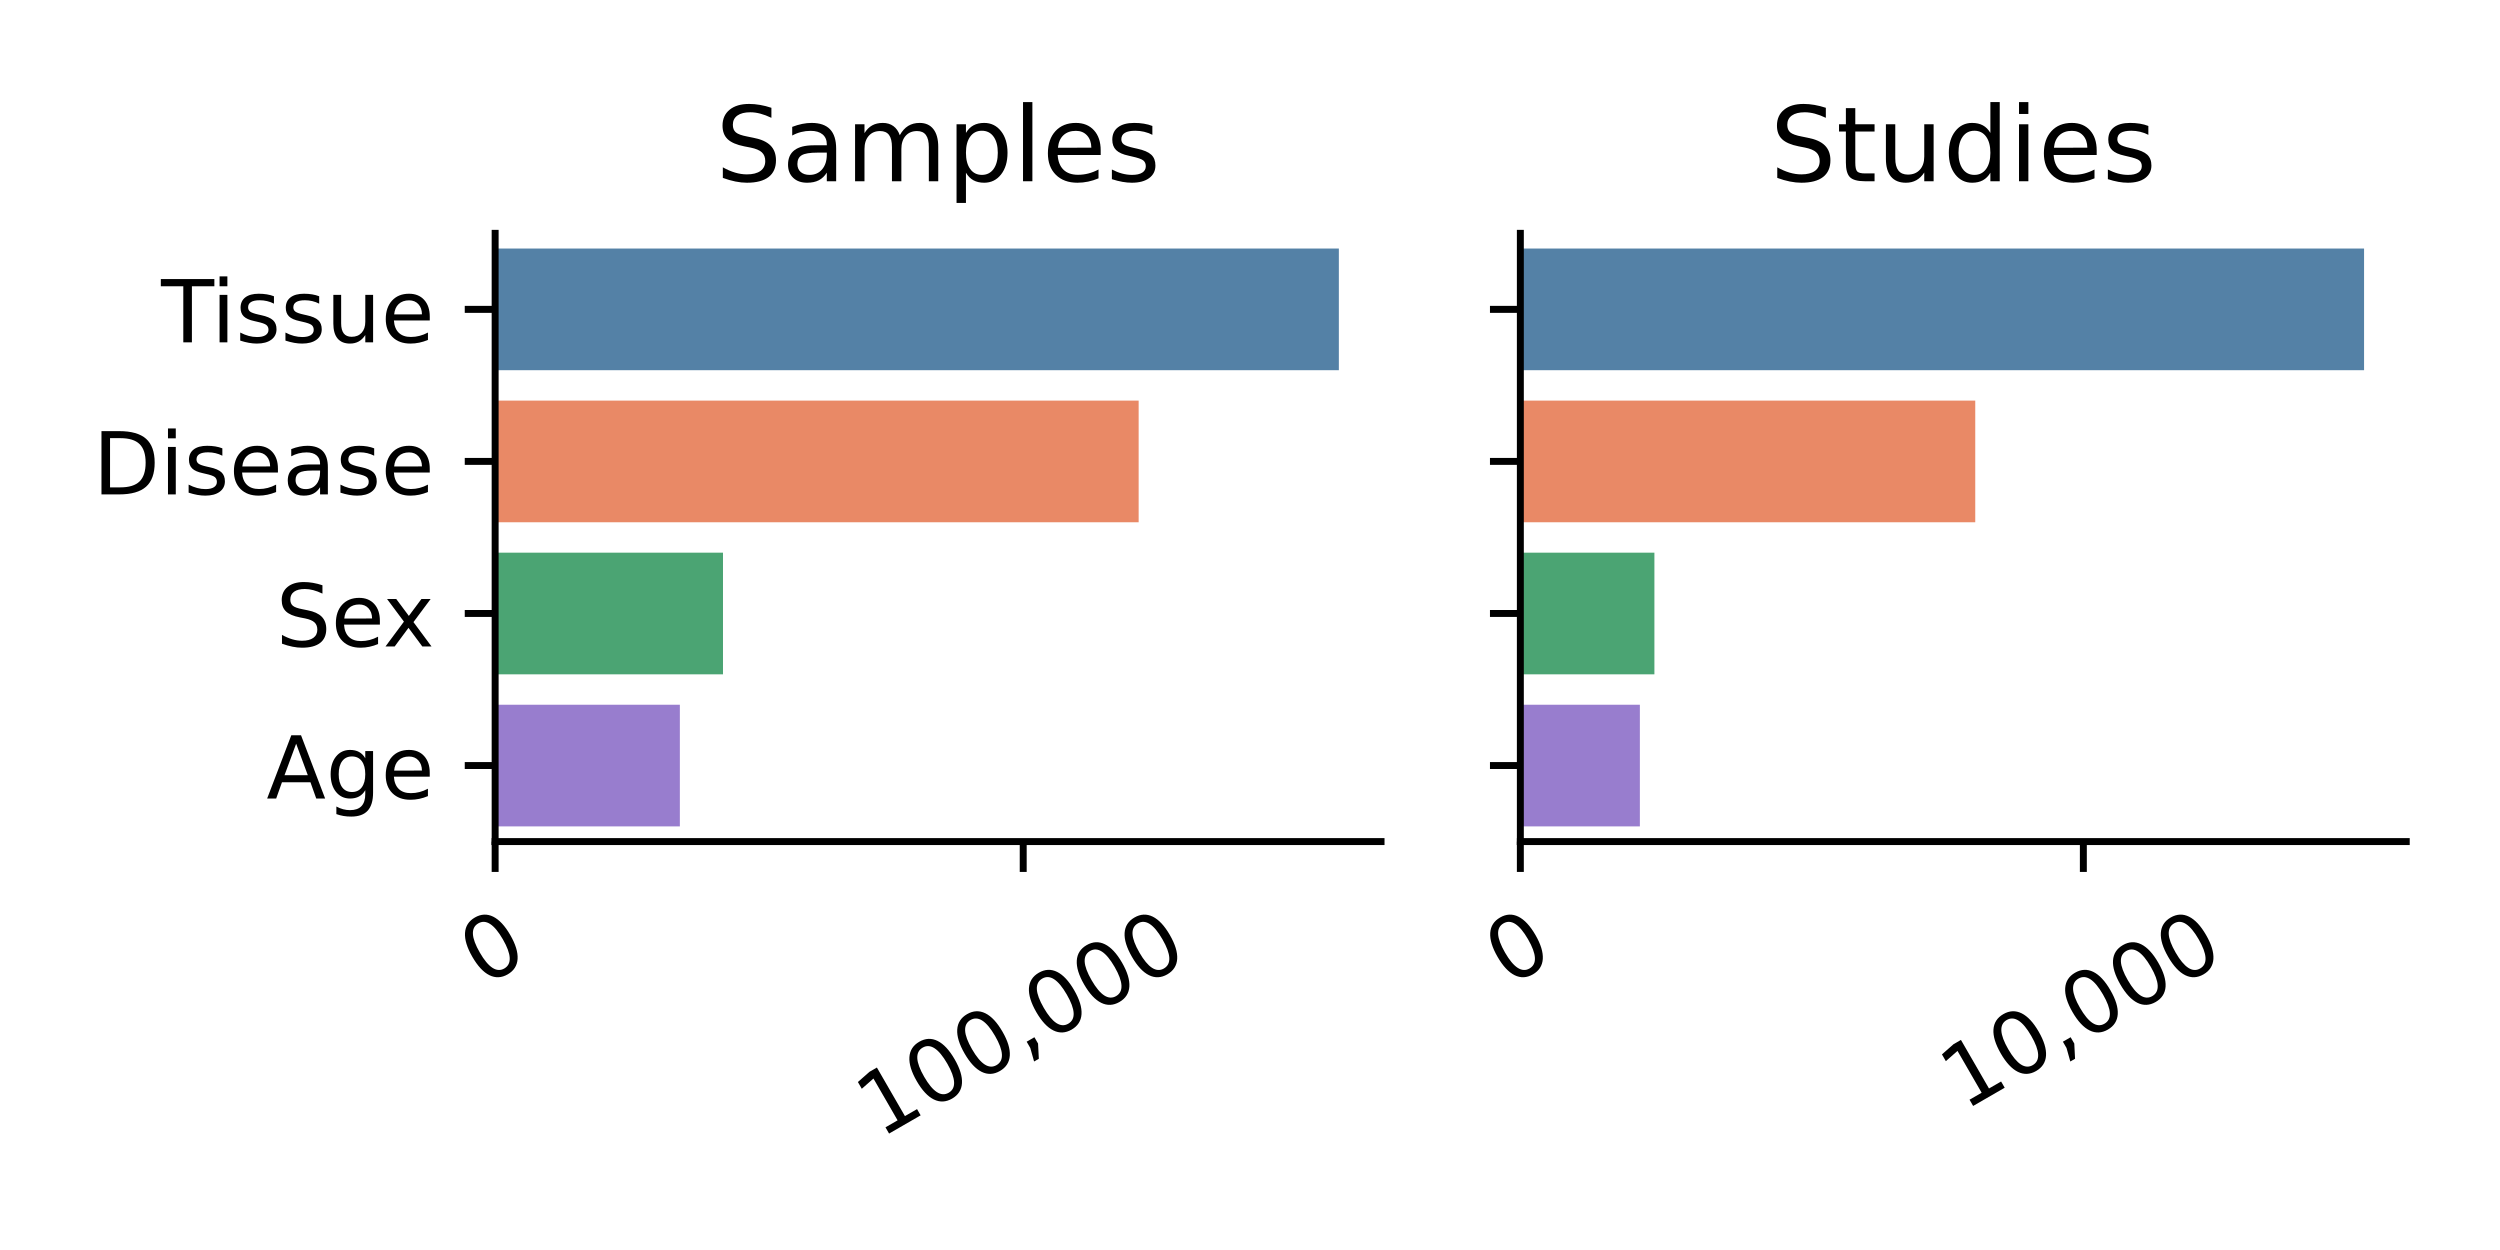
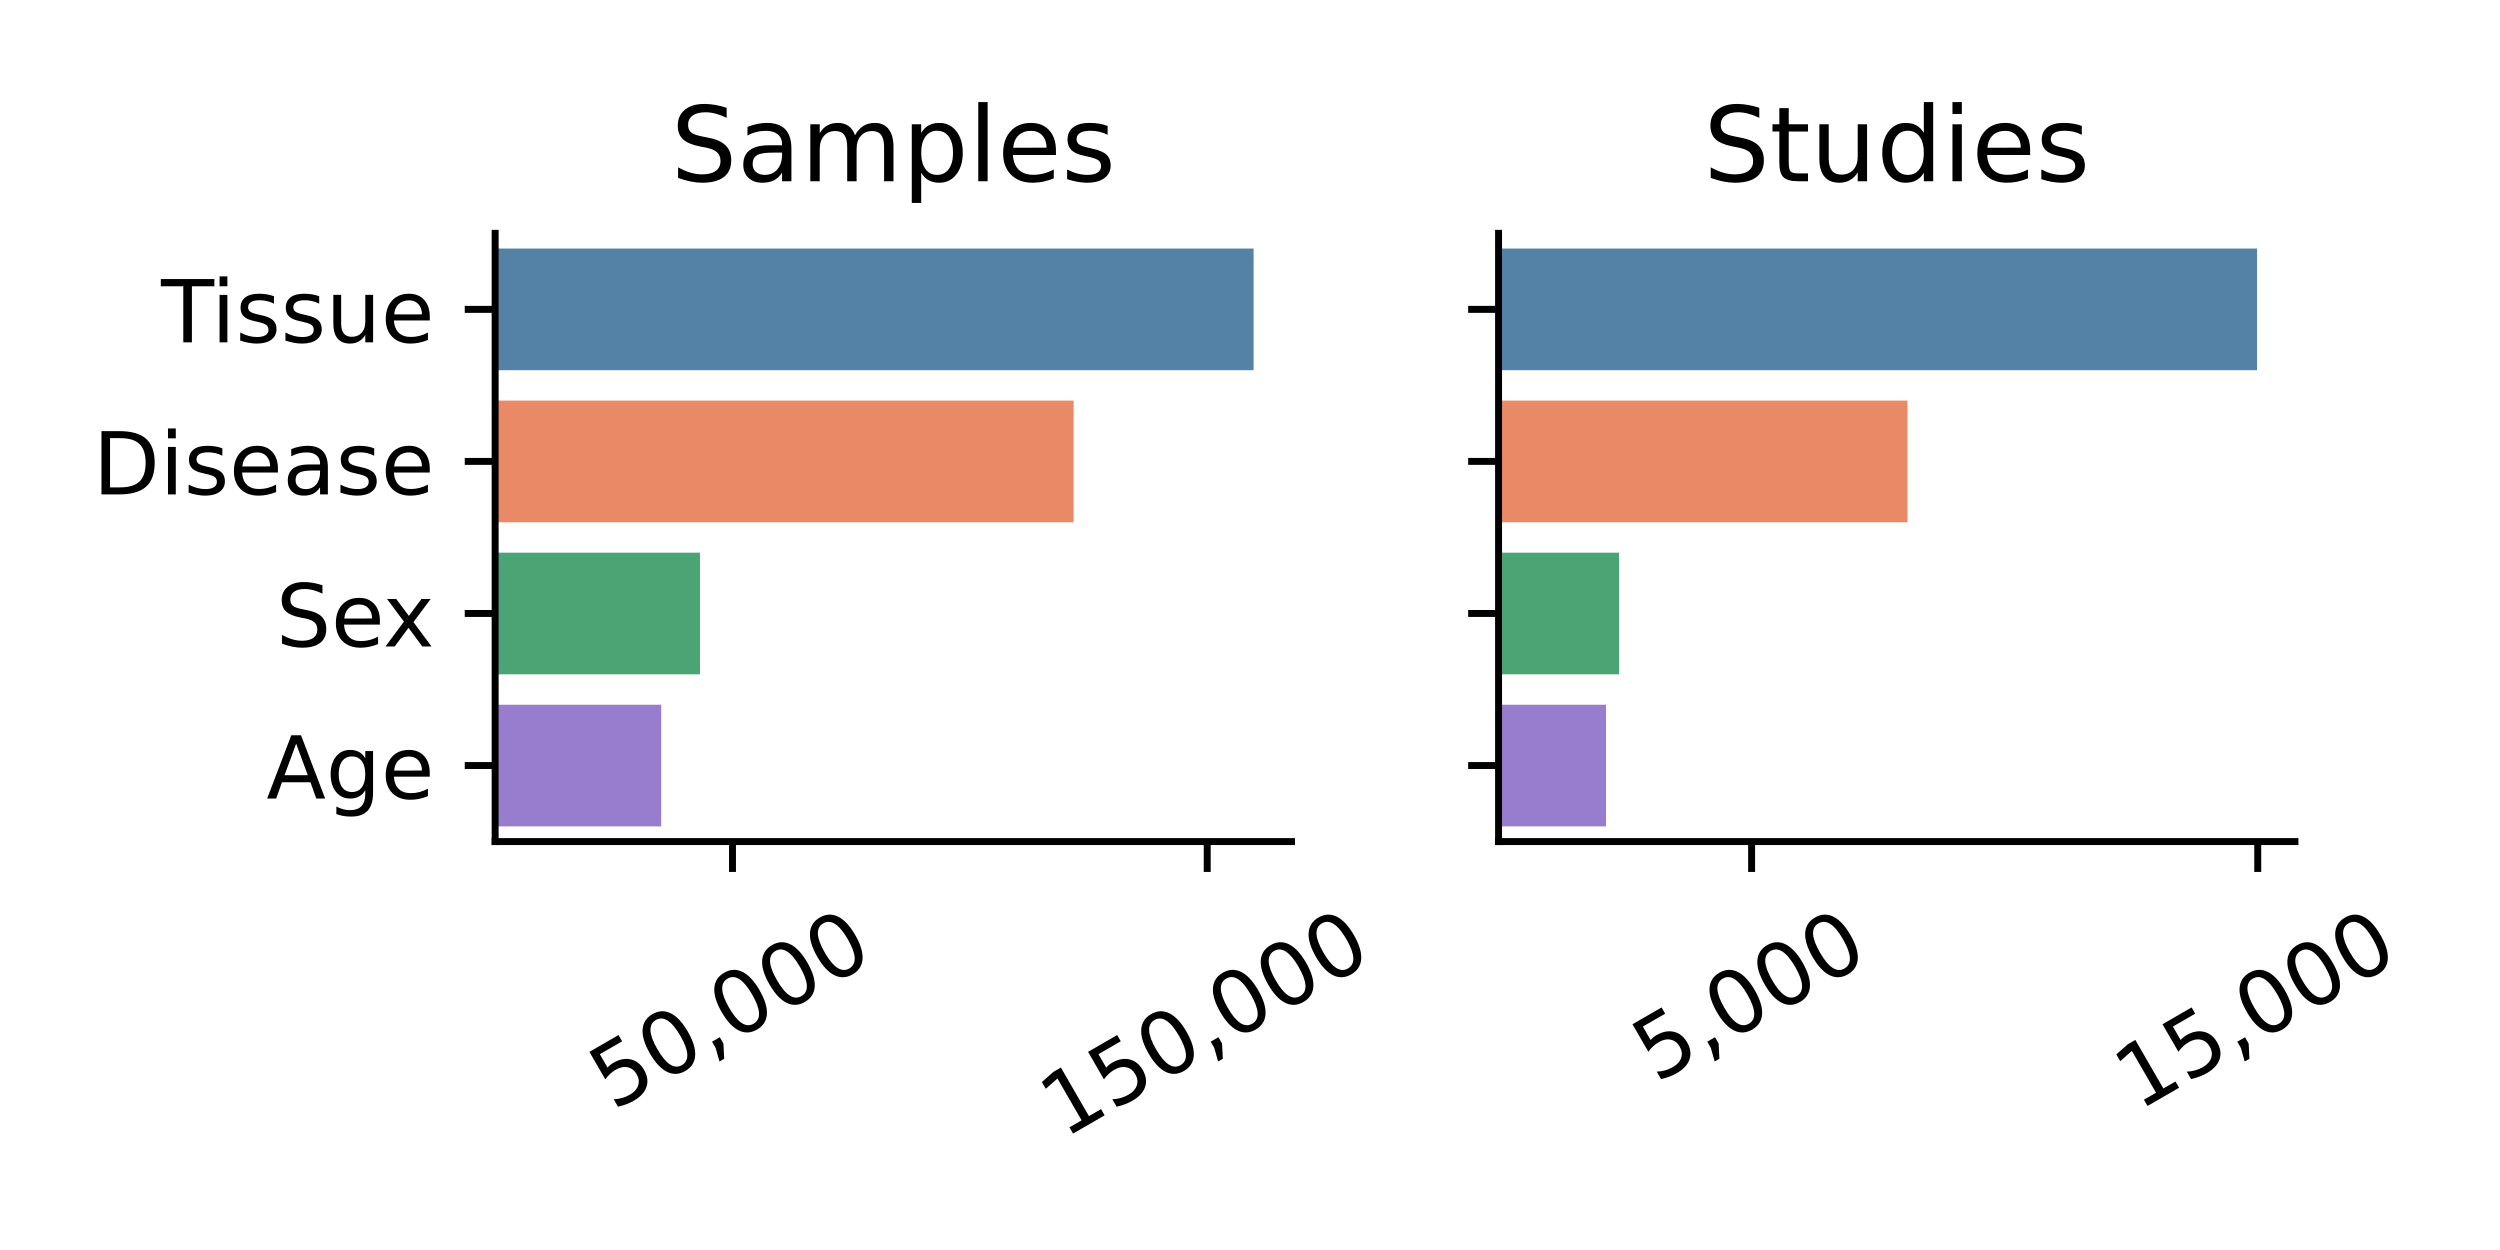
<svg xmlns="http://www.w3.org/2000/svg" xmlns:xlink="http://www.w3.org/1999/xlink" width="288pt" height="144pt" viewBox="0 0 288 144" version="1.1">
  <defs>
    <style type="text/css">*{stroke-linejoin: round; stroke-linecap: butt}</style>
  </defs>
  <g id="figure_1">
    <g id="patch_1">
      <path d="M 0 144  L 288 144  L 288 0  L 0 0  z " style="fill: #ffffff" />
    </g>
    <g id="axes_1">
      <g id="patch_2">
-         <path d="M 57.04 96.95  L 159.096 96.95  L 159.096 26.88  L 57.04 26.88  z " style="fill: #ffffff" />
+         <path d="M 57.04 96.95  L 148.784 96.95  L 148.784 26.88  L 57.04 26.88  z " style="fill: #ffffff" />
      </g>
      <g id="patch_3">
-         <path d="M 57.04 46.149  L 131.173 46.149  L 131.173 60.163  L 57.04 60.163  z " clip-path="url(#p1dad392d9a)" style="fill: #e98966" />
+         <path d="M 57.04 46.149  L 123.682 46.149  L 123.682 60.163  L 57.04 60.163  z " clip-path="url(#p7c04acf115)" style="fill: #e98966" />
      </g>
      <g id="patch_4">
-         <path d="M 57.04 28.632  L 154.236 28.632  L 154.236 42.646  L 57.04 42.646  z " clip-path="url(#p1dad392d9a)" style="fill: #5481a6" />
+         <path d="M 57.04 28.632  L 144.415 28.632  L 144.415 42.646  L 57.04 42.646  z " clip-path="url(#p7c04acf115)" style="fill: #5481a6" />
      </g>
      <g id="patch_5">
-         <path d="M 57.04 63.667  L 83.289 63.667  L 83.289 77.681  L 57.04 77.681  z " clip-path="url(#p1dad392d9a)" style="fill: #4ba473" />
+         <path d="M 57.04 63.667  L 80.637 63.667  L 80.637 77.681  L 57.04 77.681  z " clip-path="url(#p7c04acf115)" style="fill: #4ba473" />
      </g>
      <g id="patch_6">
-         <path d="M 57.04 81.185  L 78.32 81.185  L 78.32 95.199  L 57.04 95.199  z " clip-path="url(#p1dad392d9a)" style="fill: #987dce" />
+         <path d="M 57.04 81.185  L 76.17 81.185  L 76.17 95.199  L 57.04 95.199  z " clip-path="url(#p7c04acf115)" style="fill: #987dce" />
      </g>
      <g id="matplotlib.axis_1">
        <g id="xtick_1">
          <g id="line2d_1">
            <defs>
-               <path id="m877fa5f828" d="M 0 0  L 0 3.5  " style="stroke: #000000; stroke-width: 0.8" />
+               <path id="m37da31ade8" d="M 0 0  L 0 3.5  " style="stroke: #000000; stroke-width: 0.8" />
            </defs>
            <g>
-               <use xlink:href="#m877fa5f828" x="57.04" y="96.95" style="stroke: #000000; stroke-width: 0.8" />
+               <use xlink:href="#m37da31ade8" x="84.384" y="96.95" style="stroke: #000000; stroke-width: 0.8" />
            </g>
          </g>
          <g id="text_1">
-             <g transform="translate(55.66464 113.7122) rotate(-30) scale(0.1 -0.1)">
-               <defs>
+             <g transform="translate(70.61204 128.0262) rotate(-30) scale(0.1 -0.1)">
+               <defs>
+                 <path id="DejaVuSans-35" d="M 691 4666  L 3169 4666  L 3169 4134  L 1269 4134  L 1269 2991  Q 1406 3038 1543 3061  Q 1681 3084 1819 3084  Q 2600 3084 3056 2656  Q 3513 2228 3513 1497  Q 3513 744 3044 326  Q 2575 -91 1722 -91  Q 1428 -91 1123 -41  Q 819 9 494 109  L 494 744  Q 775 591 1075 516  Q 1375 441 1709 441  Q 2250 441 2565 725  Q 2881 1009 2881 1497  Q 2881 1984 2565 2268  Q 2250 2553 1709 2553  Q 1456 2553 1204 2497  Q 953 2441 691 2322  L 691 4666  z " transform="scale(0.015625)" />
                <path id="DejaVuSans-30" d="M 2034 4250  Q 1547 4250 1301 3770  Q 1056 3291 1056 2328  Q 1056 1369 1301 889  Q 1547 409 2034 409  Q 2525 409 2770 889  Q 3016 1369 3016 2328  Q 3016 3291 2770 3770  Q 2525 4250 2034 4250  z M 2034 4750  Q 2819 4750 3233 4129  Q 3647 3509 3647 2328  Q 3647 1150 3233 529  Q 2819 -91 2034 -91  Q 1250 -91 836 529  Q 422 1150 422 2328  Q 422 3509 836 4129  Q 1250 4750 2034 4750  z " transform="scale(0.015625)" />
-               </defs>
-               <use xlink:href="#DejaVuSans-30" />
+                 <path id="DejaVuSans-2c" d="M 750 794  L 1409 794  L 1409 256  L 897 -744  L 494 -744  L 750 256  L 750 794  z " transform="scale(0.015625)" />
+               </defs>
+               <use xlink:href="#DejaVuSans-35" />
+               <use xlink:href="#DejaVuSans-30" transform="translate(63.62305 0)" />
+               <use xlink:href="#DejaVuSans-2c" transform="translate(127.2461 0)" />
+               <use xlink:href="#DejaVuSans-30" transform="translate(159.0332 0)" />
+               <use xlink:href="#DejaVuSans-30" transform="translate(222.6562 0)" />
+               <use xlink:href="#DejaVuSans-30" transform="translate(286.2793 0)" />
            </g>
          </g>
        </g>
        <g id="xtick_2">
          <g id="line2d_2">
            <g>
-               <use xlink:href="#m877fa5f828" x="117.874" y="96.95" style="stroke: #000000; stroke-width: 0.8" />
+               <use xlink:href="#m37da31ade8" x="139.071" y="96.95" style="stroke: #000000; stroke-width: 0.8" />
            </g>
          </g>
          <g id="text_2">
-             <g transform="translate(101.3476 131.2075) rotate(-30) scale(0.1 -0.1)">
+             <g transform="translate(122.5445 131.2075) rotate(-30) scale(0.1 -0.1)">
              <defs>
                <path id="DejaVuSans-31" d="M 794 531  L 1825 531  L 1825 4091  L 703 3866  L 703 4441  L 1819 4666  L 2450 4666  L 2450 531  L 3481 531  L 3481 0  L 794 0  L 794 531  z " transform="scale(0.015625)" />
-                 <path id="DejaVuSans-2c" d="M 750 794  L 1409 794  L 1409 256  L 897 -744  L 494 -744  L 750 256  L 750 794  z " transform="scale(0.015625)" />
              </defs>
              <use xlink:href="#DejaVuSans-31" />
-               <use xlink:href="#DejaVuSans-30" transform="translate(63.62305 0)" />
+               <use xlink:href="#DejaVuSans-35" transform="translate(63.62305 0)" />
              <use xlink:href="#DejaVuSans-30" transform="translate(127.2461 0)" />
              <use xlink:href="#DejaVuSans-2c" transform="translate(190.8691 0)" />
              <use xlink:href="#DejaVuSans-30" transform="translate(222.6562 0)" />
              <use xlink:href="#DejaVuSans-30" transform="translate(286.2793 0)" />
              <use xlink:href="#DejaVuSans-30" transform="translate(349.9023 0)" />
            </g>
          </g>
        </g>
      </g>
      <g id="matplotlib.axis_2">
        <g id="ytick_1">
          <g id="line2d_3">
            <defs>
-               <path id="md1a0591ae2" d="M 0 0  L -3.5 0  " style="stroke: #000000; stroke-width: 0.8" />
+               <path id="m366bd6a263" d="M 0 0  L -3.5 0  " style="stroke: #000000; stroke-width: 0.8" />
            </defs>
            <g>
-               <use xlink:href="#md1a0591ae2" x="57.04" y="35.639" style="stroke: #000000; stroke-width: 0.8" />
+               <use xlink:href="#m366bd6a263" x="57.04" y="35.639" style="stroke: #000000; stroke-width: 0.8" />
            </g>
          </g>
          <g id="text_3">
            <g transform="translate(18.55719 39.43803) scale(0.1 -0.1)">
              <defs>
                <path id="DejaVuSans-54" d="M -19 4666  L 3928 4666  L 3928 4134  L 2272 4134  L 2272 0  L 1638 0  L 1638 4134  L -19 4134  L -19 4666  z " transform="scale(0.015625)" />
                <path id="DejaVuSans-69" d="M 603 3500  L 1178 3500  L 1178 0  L 603 0  L 603 3500  z M 603 4863  L 1178 4863  L 1178 4134  L 603 4134  L 603 4863  z " transform="scale(0.015625)" />
                <path id="DejaVuSans-73" d="M 2834 3397  L 2834 2853  Q 2591 2978 2328 3040  Q 2066 3103 1784 3103  Q 1356 3103 1142 2972  Q 928 2841 928 2578  Q 928 2378 1081 2264  Q 1234 2150 1697 2047  L 1894 2003  Q 2506 1872 2764 1633  Q 3022 1394 3022 966  Q 3022 478 2636 193  Q 2250 -91 1575 -91  Q 1294 -91 989 -36  Q 684 19 347 128  L 347 722  Q 666 556 975 473  Q 1284 391 1588 391  Q 1994 391 2212 530  Q 2431 669 2431 922  Q 2431 1156 2273 1281  Q 2116 1406 1581 1522  L 1381 1569  Q 847 1681 609 1914  Q 372 2147 372 2553  Q 372 3047 722 3315  Q 1072 3584 1716 3584  Q 2034 3584 2315 3537  Q 2597 3491 2834 3397  z " transform="scale(0.015625)" />
                <path id="DejaVuSans-75" d="M 544 1381  L 544 3500  L 1119 3500  L 1119 1403  Q 1119 906 1312 657  Q 1506 409 1894 409  Q 2359 409 2629 706  Q 2900 1003 2900 1516  L 2900 3500  L 3475 3500  L 3475 0  L 2900 0  L 2900 538  Q 2691 219 2414 64  Q 2138 -91 1772 -91  Q 1169 -91 856 284  Q 544 659 544 1381  z M 1991 3584  L 1991 3584  z " transform="scale(0.015625)" />
                <path id="DejaVuSans-65" d="M 3597 1894  L 3597 1613  L 953 1613  Q 991 1019 1311 708  Q 1631 397 2203 397  Q 2534 397 2845 478  Q 3156 559 3463 722  L 3463 178  Q 3153 47 2828 -22  Q 2503 -91 2169 -91  Q 1331 -91 842 396  Q 353 884 353 1716  Q 353 2575 817 3079  Q 1281 3584 2069 3584  Q 2775 3584 3186 3129  Q 3597 2675 3597 1894  z M 3022 2063  Q 3016 2534 2758 2815  Q 2500 3097 2075 3097  Q 1594 3097 1305 2825  Q 1016 2553 972 2059  L 3022 2063  z " transform="scale(0.015625)" />
              </defs>
              <use xlink:href="#DejaVuSans-54" />
              <use xlink:href="#DejaVuSans-69" transform="translate(57.95898 0)" />
              <use xlink:href="#DejaVuSans-73" transform="translate(85.74219 0)" />
              <use xlink:href="#DejaVuSans-73" transform="translate(137.8418 0)" />
              <use xlink:href="#DejaVuSans-75" transform="translate(189.9414 0)" />
              <use xlink:href="#DejaVuSans-65" transform="translate(253.3203 0)" />
            </g>
          </g>
        </g>
        <g id="ytick_2">
          <g id="line2d_4">
            <g>
-               <use xlink:href="#md1a0591ae2" x="57.04" y="53.156" style="stroke: #000000; stroke-width: 0.8" />
+               <use xlink:href="#m366bd6a263" x="57.04" y="53.156" style="stroke: #000000; stroke-width: 0.8" />
            </g>
          </g>
          <g id="text_4">
            <g transform="translate(10.70875 56.95564) scale(0.1 -0.1)">
              <defs>
                <path id="DejaVuSans-44" d="M 1259 4147  L 1259 519  L 2022 519  Q 2988 519 3436 956  Q 3884 1394 3884 2338  Q 3884 3275 3436 3711  Q 2988 4147 2022 4147  L 1259 4147  z M 628 4666  L 1925 4666  Q 3281 4666 3915 4102  Q 4550 3538 4550 2338  Q 4550 1131 3912 565  Q 3275 0 1925 0  L 628 0  L 628 4666  z " transform="scale(0.015625)" />
                <path id="DejaVuSans-61" d="M 2194 1759  Q 1497 1759 1228 1600  Q 959 1441 959 1056  Q 959 750 1161 570  Q 1363 391 1709 391  Q 2188 391 2477 730  Q 2766 1069 2766 1631  L 2766 1759  L 2194 1759  z M 3341 1997  L 3341 0  L 2766 0  L 2766 531  Q 2569 213 2275 61  Q 1981 -91 1556 -91  Q 1019 -91 701 211  Q 384 513 384 1019  Q 384 1609 779 1909  Q 1175 2209 1959 2209  L 2766 2209  L 2766 2266  Q 2766 2663 2505 2880  Q 2244 3097 1772 3097  Q 1472 3097 1187 3025  Q 903 2953 641 2809  L 641 3341  Q 956 3463 1253 3523  Q 1550 3584 1831 3584  Q 2591 3584 2966 3190  Q 3341 2797 3341 1997  z " transform="scale(0.015625)" />
              </defs>
              <use xlink:href="#DejaVuSans-44" />
              <use xlink:href="#DejaVuSans-69" transform="translate(77.00195 0)" />
              <use xlink:href="#DejaVuSans-73" transform="translate(104.7852 0)" />
              <use xlink:href="#DejaVuSans-65" transform="translate(156.8848 0)" />
              <use xlink:href="#DejaVuSans-61" transform="translate(218.4082 0)" />
              <use xlink:href="#DejaVuSans-73" transform="translate(279.6875 0)" />
              <use xlink:href="#DejaVuSans-65" transform="translate(331.7871 0)" />
            </g>
          </g>
        </g>
        <g id="ytick_3">
          <g id="line2d_5">
            <g>
-               <use xlink:href="#md1a0591ae2" x="57.04" y="70.674" style="stroke: #000000; stroke-width: 0.8" />
+               <use xlink:href="#m366bd6a263" x="57.04" y="70.674" style="stroke: #000000; stroke-width: 0.8" />
            </g>
          </g>
          <g id="text_5">
            <g transform="translate(31.79469 74.47326) scale(0.1 -0.1)">
              <defs>
                <path id="DejaVuSans-53" d="M 3425 4513  L 3425 3897  Q 3066 4069 2747 4153  Q 2428 4238 2131 4238  Q 1616 4238 1336 4038  Q 1056 3838 1056 3469  Q 1056 3159 1242 3001  Q 1428 2844 1947 2747  L 2328 2669  Q 3034 2534 3370 2195  Q 3706 1856 3706 1288  Q 3706 609 3251 259  Q 2797 -91 1919 -91  Q 1588 -91 1214 -16  Q 841 59 441 206  L 441 856  Q 825 641 1194 531  Q 1563 422 1919 422  Q 2459 422 2753 634  Q 3047 847 3047 1241  Q 3047 1584 2836 1778  Q 2625 1972 2144 2069  L 1759 2144  Q 1053 2284 737 2584  Q 422 2884 422 3419  Q 422 4038 858 4394  Q 1294 4750 2059 4750  Q 2388 4750 2728 4690  Q 3069 4631 3425 4513  z " transform="scale(0.015625)" />
                <path id="DejaVuSans-78" d="M 3513 3500  L 2247 1797  L 3578 0  L 2900 0  L 1881 1375  L 863 0  L 184 0  L 1544 1831  L 300 3500  L 978 3500  L 1906 2253  L 2834 3500  L 3513 3500  z " transform="scale(0.015625)" />
              </defs>
              <use xlink:href="#DejaVuSans-53" />
              <use xlink:href="#DejaVuSans-65" transform="translate(63.47656 0)" />
              <use xlink:href="#DejaVuSans-78" transform="translate(123.25 0)" />
            </g>
          </g>
        </g>
        <g id="ytick_4">
          <g id="line2d_6">
            <g>
-               <use xlink:href="#md1a0591ae2" x="57.04" y="88.192" style="stroke: #000000; stroke-width: 0.8" />
+               <use xlink:href="#m366bd6a263" x="57.04" y="88.192" style="stroke: #000000; stroke-width: 0.8" />
            </g>
          </g>
          <g id="text_6">
            <g transform="translate(30.69781 91.99088) scale(0.1 -0.1)">
              <defs>
                <path id="DejaVuSans-41" d="M 2188 4044  L 1331 1722  L 3047 1722  L 2188 4044  z M 1831 4666  L 2547 4666  L 4325 0  L 3669 0  L 3244 1197  L 1141 1197  L 716 0  L 50 0  L 1831 4666  z " transform="scale(0.015625)" />
                <path id="DejaVuSans-67" d="M 2906 1791  Q 2906 2416 2648 2759  Q 2391 3103 1925 3103  Q 1463 3103 1205 2759  Q 947 2416 947 1791  Q 947 1169 1205 825  Q 1463 481 1925 481  Q 2391 481 2648 825  Q 2906 1169 2906 1791  z M 3481 434  Q 3481 -459 3084 -895  Q 2688 -1331 1869 -1331  Q 1566 -1331 1297 -1286  Q 1028 -1241 775 -1147  L 775 -588  Q 1028 -725 1275 -790  Q 1522 -856 1778 -856  Q 2344 -856 2625 -561  Q 2906 -266 2906 331  L 2906 616  Q 2728 306 2450 153  Q 2172 0 1784 0  Q 1141 0 747 490  Q 353 981 353 1791  Q 353 2603 747 3093  Q 1141 3584 1784 3584  Q 2172 3584 2450 3431  Q 2728 3278 2906 2969  L 2906 3500  L 3481 3500  L 3481 434  z " transform="scale(0.015625)" />
              </defs>
              <use xlink:href="#DejaVuSans-41" />
              <use xlink:href="#DejaVuSans-67" transform="translate(68.4082 0)" />
              <use xlink:href="#DejaVuSans-65" transform="translate(131.8848 0)" />
            </g>
          </g>
        </g>
      </g>
      <g id="line2d_7">
-         <path clip-path="url(#p1dad392d9a)" style="fill: none; stroke: #424242; stroke-width: 2.25; stroke-linecap: square" />
+         <path clip-path="url(#p7c04acf115)" style="fill: none; stroke: #424242; stroke-width: 2.25; stroke-linecap: square" />
      </g>
      <g id="line2d_8">
-         <path clip-path="url(#p1dad392d9a)" style="fill: none; stroke: #424242; stroke-width: 2.25; stroke-linecap: square" />
+         <path clip-path="url(#p7c04acf115)" style="fill: none; stroke: #424242; stroke-width: 2.25; stroke-linecap: square" />
      </g>
      <g id="line2d_9">
-         <path clip-path="url(#p1dad392d9a)" style="fill: none; stroke: #424242; stroke-width: 2.25; stroke-linecap: square" />
+         <path clip-path="url(#p7c04acf115)" style="fill: none; stroke: #424242; stroke-width: 2.25; stroke-linecap: square" />
      </g>
      <g id="line2d_10">
-         <path clip-path="url(#p1dad392d9a)" style="fill: none; stroke: #424242; stroke-width: 2.25; stroke-linecap: square" />
+         <path clip-path="url(#p7c04acf115)" style="fill: none; stroke: #424242; stroke-width: 2.25; stroke-linecap: square" />
      </g>
      <g id="patch_7">
        <path d="M 57.04 96.95  L 57.04 26.88  " style="fill: none; stroke: #000000; stroke-width: 0.8; stroke-linejoin: miter; stroke-linecap: square" />
      </g>
      <g id="patch_8">
-         <path d="M 57.04 96.95  L 159.096 96.95  " style="fill: none; stroke: #000000; stroke-width: 0.8; stroke-linejoin: miter; stroke-linecap: square" />
+         <path d="M 57.04 96.95  L 148.784 96.95  " style="fill: none; stroke: #000000; stroke-width: 0.8; stroke-linejoin: miter; stroke-linecap: square" />
      </g>
      <g id="text_7">
-         <g transform="translate(82.44425 20.88) scale(0.12 -0.12)">
+         <g transform="translate(77.28827 20.88) scale(0.12 -0.12)">
          <defs>
            <path id="DejaVuSans-6d" d="M 3328 2828  Q 3544 3216 3844 3400  Q 4144 3584 4550 3584  Q 5097 3584 5394 3201  Q 5691 2819 5691 2113  L 5691 0  L 5113 0  L 5113 2094  Q 5113 2597 4934 2840  Q 4756 3084 4391 3084  Q 3944 3084 3684 2787  Q 3425 2491 3425 1978  L 3425 0  L 2847 0  L 2847 2094  Q 2847 2600 2669 2842  Q 2491 3084 2119 3084  Q 1678 3084 1418 2786  Q 1159 2488 1159 1978  L 1159 0  L 581 0  L 581 3500  L 1159 3500  L 1159 2956  Q 1356 3278 1631 3431  Q 1906 3584 2284 3584  Q 2666 3584 2933 3390  Q 3200 3197 3328 2828  z " transform="scale(0.015625)" />
            <path id="DejaVuSans-70" d="M 1159 525  L 1159 -1331  L 581 -1331  L 581 3500  L 1159 3500  L 1159 2969  Q 1341 3281 1617 3432  Q 1894 3584 2278 3584  Q 2916 3584 3314 3078  Q 3713 2572 3713 1747  Q 3713 922 3314 415  Q 2916 -91 2278 -91  Q 1894 -91 1617 61  Q 1341 213 1159 525  z M 3116 1747  Q 3116 2381 2855 2742  Q 2594 3103 2138 3103  Q 1681 3103 1420 2742  Q 1159 2381 1159 1747  Q 1159 1113 1420 752  Q 1681 391 2138 391  Q 2594 391 2855 752  Q 3116 1113 3116 1747  z " transform="scale(0.015625)" />
            <path id="DejaVuSans-6c" d="M 603 4863  L 1178 4863  L 1178 0  L 603 0  L 603 4863  z " transform="scale(0.015625)" />
          </defs>
          <use xlink:href="#DejaVuSans-53" />
          <use xlink:href="#DejaVuSans-61" transform="translate(63.47656 0)" />
          <use xlink:href="#DejaVuSans-6d" transform="translate(124.7559 0)" />
          <use xlink:href="#DejaVuSans-70" transform="translate(222.168 0)" />
          <use xlink:href="#DejaVuSans-6c" transform="translate(285.6445 0)" />
          <use xlink:href="#DejaVuSans-65" transform="translate(313.4277 0)" />
          <use xlink:href="#DejaVuSans-73" transform="translate(374.9512 0)" />
        </g>
      </g>
    </g>
    <g id="axes_2">
      <g id="patch_9">
-         <path d="M 175.144 96.95  L 277.2 96.95  L 277.2 26.88  L 175.144 26.88  z " style="fill: #ffffff" />
+         <path d="M 172.634 96.95  L 264.378 96.95  L 264.378 26.88  L 172.634 26.88  z " style="fill: #ffffff" />
      </g>
      <g id="patch_10">
-         <path d="M 175.144 46.149  L 227.549 46.149  L 227.549 60.163  L 175.144 60.163  z " clip-path="url(#p22c4909457)" style="fill: #e98966" />
+         <path d="M 172.634 46.149  L 219.744 46.149  L 219.744 60.163  L 172.634 60.163  z " clip-path="url(#p04d74b690c)" style="fill: #e98966" />
      </g>
      <g id="patch_11">
-         <path d="M 175.144 28.632  L 272.34 28.632  L 272.34 42.646  L 175.144 42.646  z " clip-path="url(#p22c4909457)" style="fill: #5481a6" />
+         <path d="M 172.634 28.632  L 260.009 28.632  L 260.009 42.646  L 172.634 42.646  z " clip-path="url(#p04d74b690c)" style="fill: #5481a6" />
      </g>
      <g id="patch_12">
-         <path d="M 175.144 63.667  L 190.587 63.667  L 190.587 77.681  L 175.144 77.681  z " clip-path="url(#p22c4909457)" style="fill: #4ba473" />
+         <path d="M 172.634 63.667  L 186.516 63.667  L 186.516 77.681  L 172.634 77.681  z " clip-path="url(#p04d74b690c)" style="fill: #4ba473" />
      </g>
      <g id="patch_13">
-         <path d="M 175.144 81.185  L 188.913 81.185  L 188.913 95.199  L 175.144 95.199  z " clip-path="url(#p22c4909457)" style="fill: #987dce" />
+         <path d="M 172.634 81.185  L 185.012 81.185  L 185.012 95.199  L 172.634 95.199  z " clip-path="url(#p04d74b690c)" style="fill: #987dce" />
      </g>
      <g id="matplotlib.axis_3">
        <g id="xtick_3">
          <g id="line2d_11">
            <g>
-               <use xlink:href="#m877fa5f828" x="175.144" y="96.95" style="stroke: #000000; stroke-width: 0.8" />
+               <use xlink:href="#m37da31ade8" x="201.786" y="96.95" style="stroke: #000000; stroke-width: 0.8" />
            </g>
          </g>
          <g id="text_8">
-             <g transform="translate(173.7686 113.7122) rotate(-30) scale(0.1 -0.1)">
-               <use xlink:href="#DejaVuSans-30" />
+             <g transform="translate(190.7697 124.845) rotate(-30) scale(0.1 -0.1)">
+               <use xlink:href="#DejaVuSans-35" />
+               <use xlink:href="#DejaVuSans-2c" transform="translate(63.62305 0)" />
+               <use xlink:href="#DejaVuSans-30" transform="translate(95.41016 0)" />
+               <use xlink:href="#DejaVuSans-30" transform="translate(159.0332 0)" />
+               <use xlink:href="#DejaVuSans-30" transform="translate(222.6562 0)" />
            </g>
          </g>
        </g>
        <g id="xtick_4">
          <g id="line2d_12">
            <g>
-               <use xlink:href="#m877fa5f828" x="240.002" y="96.95" style="stroke: #000000; stroke-width: 0.8" />
+               <use xlink:href="#m37da31ade8" x="260.091" y="96.95" style="stroke: #000000; stroke-width: 0.8" />
            </g>
          </g>
          <g id="text_9">
-             <g transform="translate(226.2303 128.0262) rotate(-30) scale(0.1 -0.1)">
+             <g transform="translate(246.3192 128.0262) rotate(-30) scale(0.1 -0.1)">
              <use xlink:href="#DejaVuSans-31" />
-               <use xlink:href="#DejaVuSans-30" transform="translate(63.62305 0)" />
+               <use xlink:href="#DejaVuSans-35" transform="translate(63.62305 0)" />
              <use xlink:href="#DejaVuSans-2c" transform="translate(127.2461 0)" />
              <use xlink:href="#DejaVuSans-30" transform="translate(159.0332 0)" />
              <use xlink:href="#DejaVuSans-30" transform="translate(222.6562 0)" />
              <use xlink:href="#DejaVuSans-30" transform="translate(286.2793 0)" />
            </g>
          </g>
        </g>
      </g>
      <g id="matplotlib.axis_4">
        <g id="ytick_5">
          <g id="line2d_13">
            <g>
-               <use xlink:href="#md1a0591ae2" x="175.144" y="35.639" style="stroke: #000000; stroke-width: 0.8" />
+               <use xlink:href="#m366bd6a263" x="172.634" y="35.639" style="stroke: #000000; stroke-width: 0.8" />
            </g>
          </g>
        </g>
        <g id="ytick_6">
          <g id="line2d_14">
            <g>
-               <use xlink:href="#md1a0591ae2" x="175.144" y="53.156" style="stroke: #000000; stroke-width: 0.8" />
+               <use xlink:href="#m366bd6a263" x="172.634" y="53.156" style="stroke: #000000; stroke-width: 0.8" />
            </g>
          </g>
        </g>
        <g id="ytick_7">
          <g id="line2d_15">
            <g>
-               <use xlink:href="#md1a0591ae2" x="175.144" y="70.674" style="stroke: #000000; stroke-width: 0.8" />
+               <use xlink:href="#m366bd6a263" x="172.634" y="70.674" style="stroke: #000000; stroke-width: 0.8" />
            </g>
          </g>
        </g>
        <g id="ytick_8">
          <g id="line2d_16">
            <g>
-               <use xlink:href="#md1a0591ae2" x="175.144" y="88.192" style="stroke: #000000; stroke-width: 0.8" />
+               <use xlink:href="#m366bd6a263" x="172.634" y="88.192" style="stroke: #000000; stroke-width: 0.8" />
            </g>
          </g>
        </g>
      </g>
      <g id="line2d_17">
-         <path clip-path="url(#p22c4909457)" style="fill: none; stroke: #424242; stroke-width: 2.25; stroke-linecap: square" />
+         <path clip-path="url(#p04d74b690c)" style="fill: none; stroke: #424242; stroke-width: 2.25; stroke-linecap: square" />
      </g>
      <g id="line2d_18">
-         <path clip-path="url(#p22c4909457)" style="fill: none; stroke: #424242; stroke-width: 2.25; stroke-linecap: square" />
+         <path clip-path="url(#p04d74b690c)" style="fill: none; stroke: #424242; stroke-width: 2.25; stroke-linecap: square" />
      </g>
      <g id="line2d_19">
-         <path clip-path="url(#p22c4909457)" style="fill: none; stroke: #424242; stroke-width: 2.25; stroke-linecap: square" />
+         <path clip-path="url(#p04d74b690c)" style="fill: none; stroke: #424242; stroke-width: 2.25; stroke-linecap: square" />
      </g>
      <g id="line2d_20">
-         <path clip-path="url(#p22c4909457)" style="fill: none; stroke: #424242; stroke-width: 2.25; stroke-linecap: square" />
+         <path clip-path="url(#p04d74b690c)" style="fill: none; stroke: #424242; stroke-width: 2.25; stroke-linecap: square" />
      </g>
      <g id="patch_14">
-         <path d="M 175.144 96.95  L 175.144 26.88  " style="fill: none; stroke: #000000; stroke-width: 0.8; stroke-linejoin: miter; stroke-linecap: square" />
+         <path d="M 172.634 96.95  L 172.634 26.88  " style="fill: none; stroke: #000000; stroke-width: 0.8; stroke-linejoin: miter; stroke-linecap: square" />
      </g>
      <g id="patch_15">
-         <path d="M 175.144 96.95  L 277.2 96.95  " style="fill: none; stroke: #000000; stroke-width: 0.8; stroke-linejoin: miter; stroke-linecap: square" />
+         <path d="M 172.634 96.95  L 264.378 96.95  " style="fill: none; stroke: #000000; stroke-width: 0.8; stroke-linejoin: miter; stroke-linecap: square" />
      </g>
      <g id="text_10">
-         <g transform="translate(203.9148 20.88) scale(0.12 -0.12)">
+         <g transform="translate(196.2488 20.88) scale(0.12 -0.12)">
          <defs>
            <path id="DejaVuSans-74" d="M 1172 4494  L 1172 3500  L 2356 3500  L 2356 3053  L 1172 3053  L 1172 1153  Q 1172 725 1289 603  Q 1406 481 1766 481  L 2356 481  L 2356 0  L 1766 0  Q 1100 0 847 248  Q 594 497 594 1153  L 594 3053  L 172 3053  L 172 3500  L 594 3500  L 594 4494  L 1172 4494  z " transform="scale(0.015625)" />
            <path id="DejaVuSans-64" d="M 2906 2969  L 2906 4863  L 3481 4863  L 3481 0  L 2906 0  L 2906 525  Q 2725 213 2448 61  Q 2172 -91 1784 -91  Q 1150 -91 751 415  Q 353 922 353 1747  Q 353 2572 751 3078  Q 1150 3584 1784 3584  Q 2172 3584 2448 3432  Q 2725 3281 2906 2969  z M 947 1747  Q 947 1113 1208 752  Q 1469 391 1925 391  Q 2381 391 2643 752  Q 2906 1113 2906 1747  Q 2906 2381 2643 2742  Q 2381 3103 1925 3103  Q 1469 3103 1208 2742  Q 947 2381 947 1747  z " transform="scale(0.015625)" />
          </defs>
          <use xlink:href="#DejaVuSans-53" />
          <use xlink:href="#DejaVuSans-74" transform="translate(63.47656 0)" />
          <use xlink:href="#DejaVuSans-75" transform="translate(102.6855 0)" />
          <use xlink:href="#DejaVuSans-64" transform="translate(166.0645 0)" />
          <use xlink:href="#DejaVuSans-69" transform="translate(229.541 0)" />
          <use xlink:href="#DejaVuSans-65" transform="translate(257.3242 0)" />
          <use xlink:href="#DejaVuSans-73" transform="translate(318.8477 0)" />
        </g>
      </g>
    </g>
  </g>
  <defs>
-     <clipPath id="p1dad392d9a">
-       <rect x="57.04" y="26.88" width="102.056" height="70.07" />
+     <clipPath id="p7c04acf115">
+       <rect x="57.04" y="26.88" width="91.744" height="70.07" />
    </clipPath>
-     <clipPath id="p22c4909457">
-       <rect x="175.144" y="26.88" width="102.056" height="70.07" />
+     <clipPath id="p04d74b690c">
+       <rect x="172.634" y="26.88" width="91.744" height="70.07" />
    </clipPath>
  </defs>
</svg>
